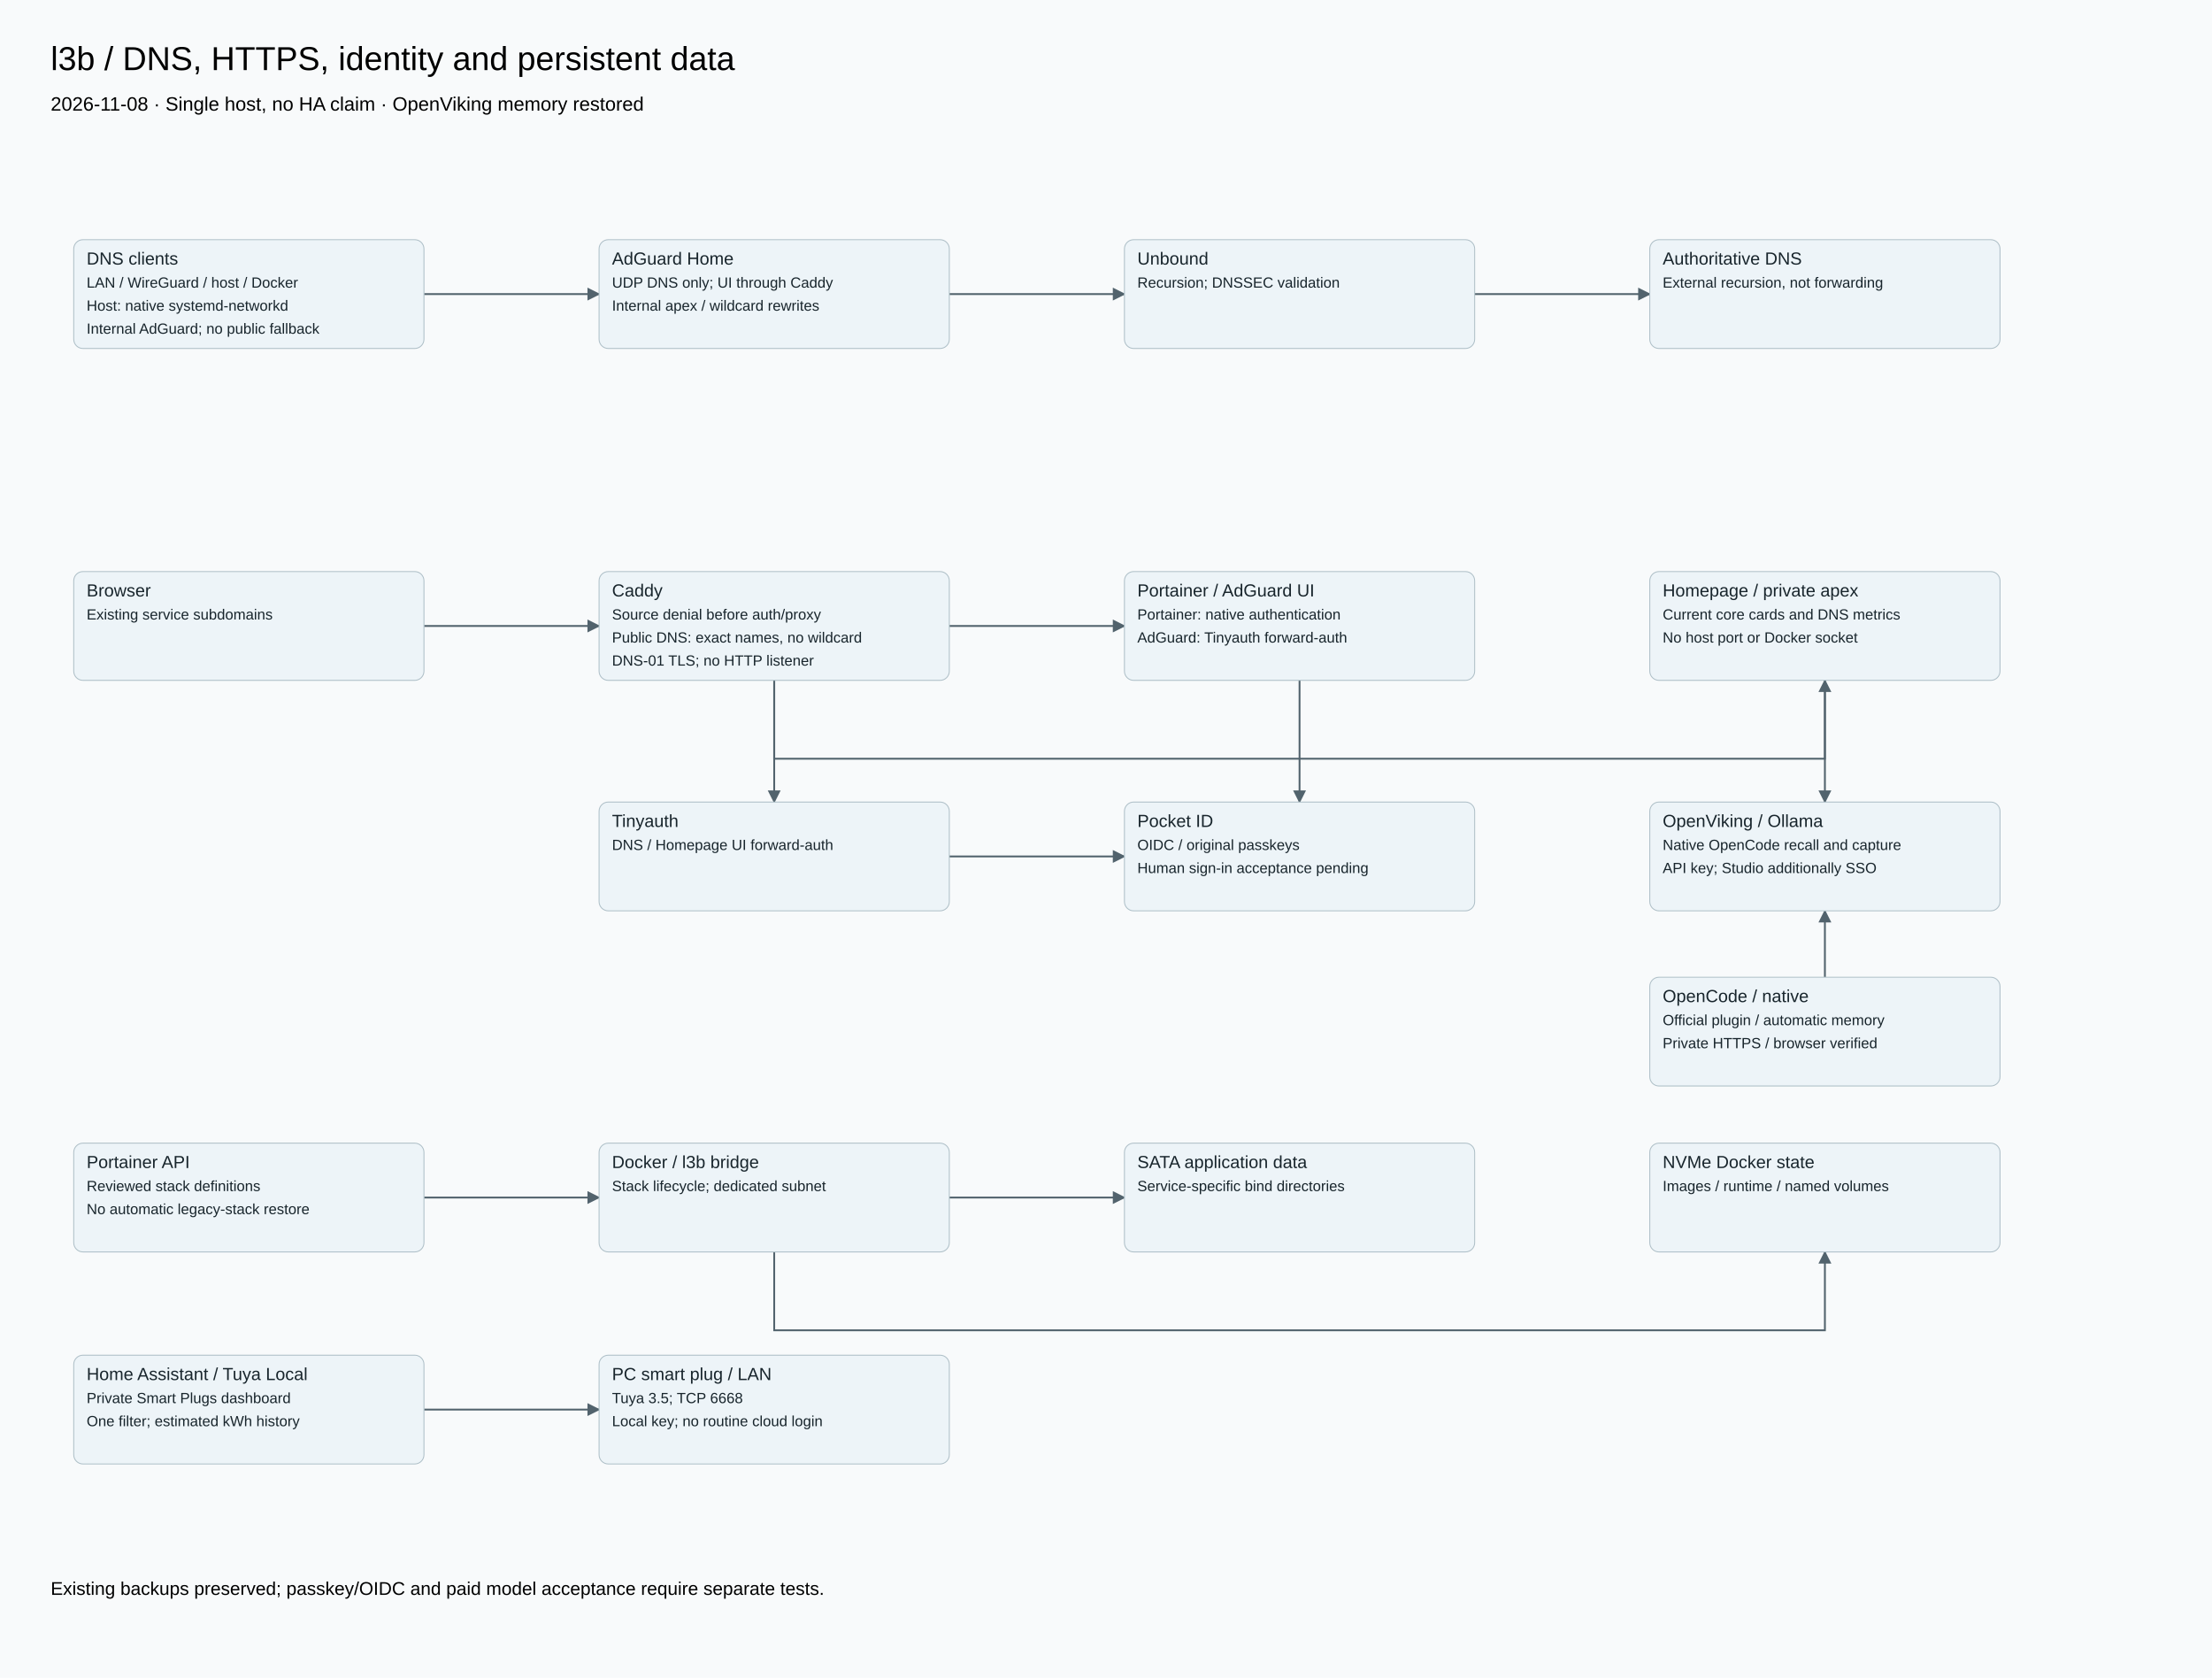
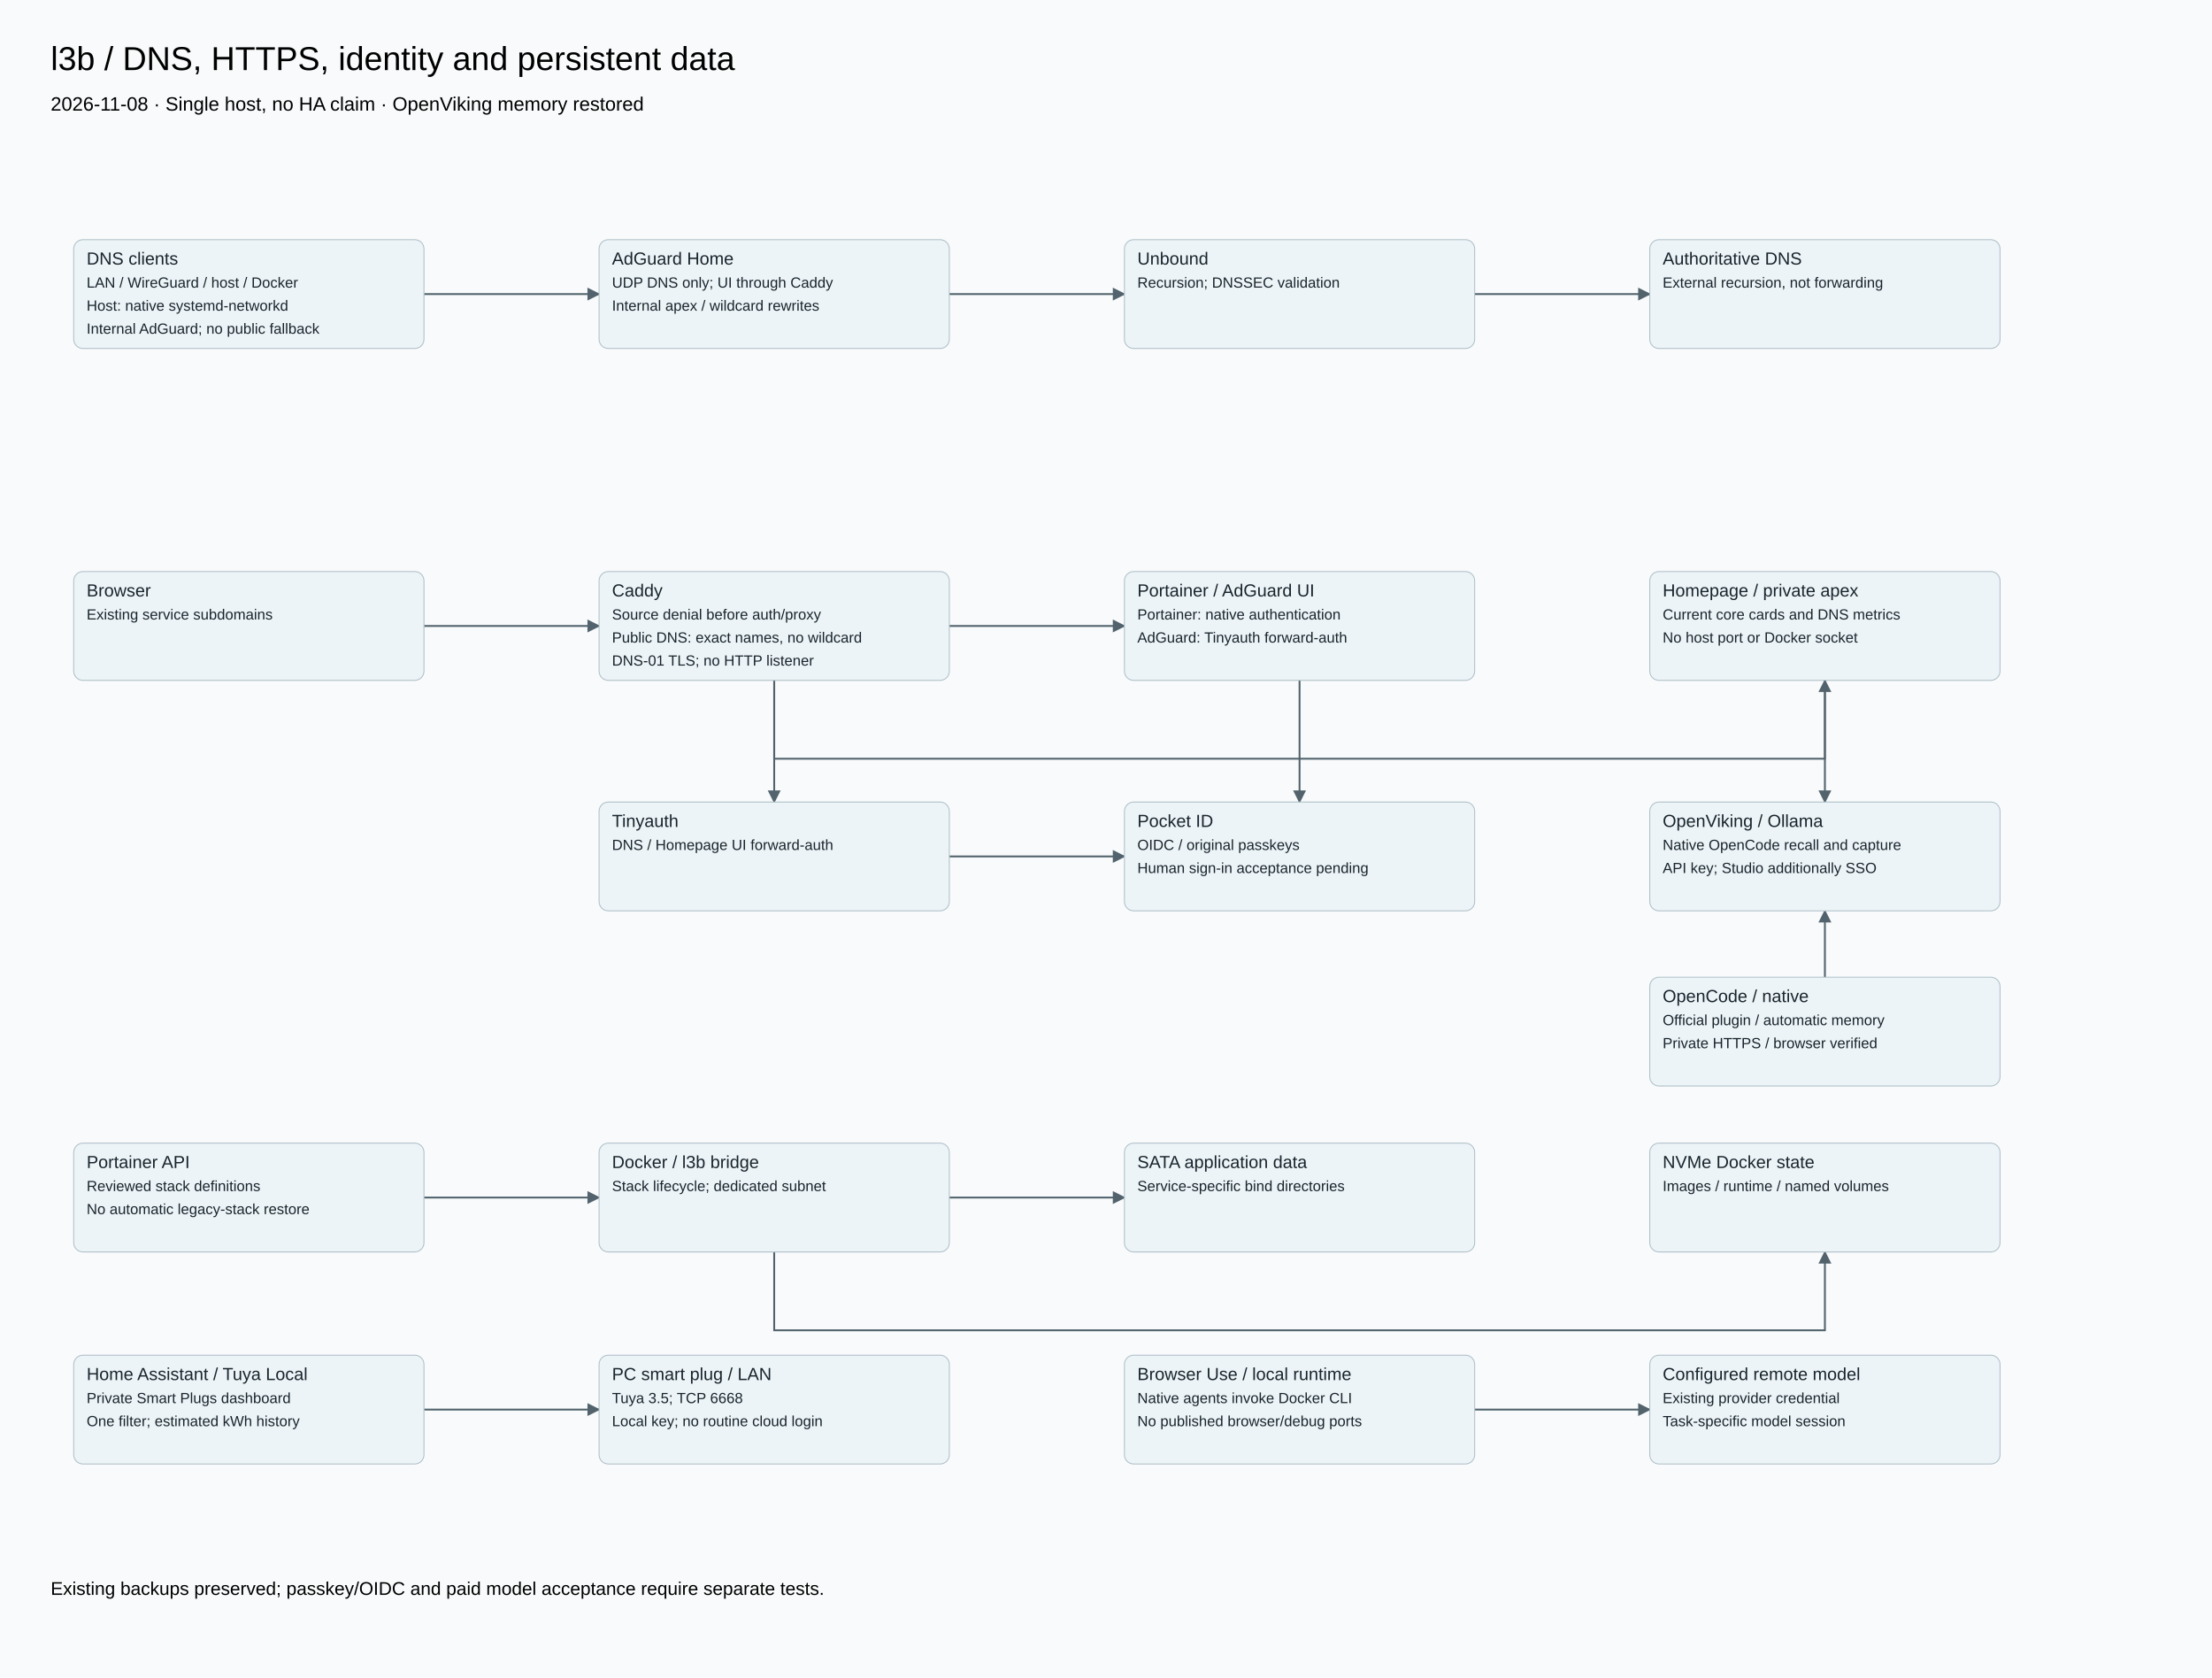
<svg xmlns="http://www.w3.org/2000/svg" width="2400" height="1820" viewBox="0 0 2400 1820" role="img">
  <defs>
    <marker id="arrow" viewBox="0 0 10 10" refX="9" refY="5" markerWidth="7" markerHeight="7" orient="auto-start-reverse">
      <path d="M0 0L10 5L0 10z" fill="#52636d" />
    </marker>
  </defs>
  <rect width="2400" height="1820" fill="#f8fafb" />
  <g font-family="Arial, sans-serif">
    <text x="55" y="76" font-size="36">l3b / DNS, HTTPS, identity and persistent data</text>
    <text x="55" y="120" font-size="21">2026-11-08 · Single host, no HA claim · OpenViking memory restored</text>
+     <path d="M1600 1529L1790 1529" fill="none" stroke="#52636d" stroke-width="2" marker-end="url(#arrow)" />
    <path d="M460 319L650 319" fill="none" stroke="#52636d" stroke-width="2" marker-end="url(#arrow)" />
    <path d="M1030 319L1220 319" fill="none" stroke="#52636d" stroke-width="2" marker-end="url(#arrow)" />
    <path d="M1600 319L1790 319" fill="none" stroke="#52636d" stroke-width="2" marker-end="url(#arrow)" />
    <path d="M840 738L840 823L1980 823L1980 738" fill="none" stroke="#52636d" stroke-width="2" marker-end="url(#arrow)" />
    <path d="M1980 738L1980 870" fill="none" stroke="#52636d" stroke-width="2" marker-end="url(#arrow)" />
    <path d="M1980 1060L1980 988" fill="none" stroke="#52636d" stroke-width="2" marker-end="url(#arrow)" />
    <path d="M460 679L650 679" fill="none" stroke="#52636d" stroke-width="2" marker-end="url(#arrow)" />
    <path d="M1030 679L1220 679" fill="none" stroke="#52636d" stroke-width="2" marker-end="url(#arrow)" />
    <path d="M840 738L840 870" fill="none" stroke="#52636d" stroke-width="2" marker-end="url(#arrow)" />
    <path d="M1030 929L1220 929" fill="none" stroke="#52636d" stroke-width="2" marker-end="url(#arrow)" />
    <path d="M1410 738L1410 870" fill="none" stroke="#52636d" stroke-width="2" marker-end="url(#arrow)" />
    <path d="M460 1299L650 1299" fill="none" stroke="#52636d" stroke-width="2" marker-end="url(#arrow)" />
    <path d="M1030 1299L1220 1299" fill="none" stroke="#52636d" stroke-width="2" marker-end="url(#arrow)" />
    <path d="M840 1358L840 1443L1980 1443L1980 1358" fill="none" stroke="#52636d" stroke-width="2" marker-end="url(#arrow)" />
    <path d="M460 1529L650 1529" fill="none" stroke="#52636d" stroke-width="2" marker-end="url(#arrow)" />
    <g data-node="true">
      <rect x="80" y="260" width="380" height="118" rx="10" fill="#edf4f8" stroke="#aebfc7" />
      <text x="94" y="287" font-size="19" fill="#18252c">DNS clients</text>
      <text x="94" y="312" font-size="16" fill="#18252c">LAN / WireGuard / host / Docker</text>
      <text x="94" y="337" font-size="16" fill="#18252c">Host: native systemd-networkd</text>
      <text x="94" y="362" font-size="16" fill="#18252c">Internal AdGuard; no public fallback</text>
+     </g>
+     <g data-node="true">
+       <rect x="1220" y="1470" width="380" height="118" rx="10" fill="#edf4f8" stroke="#aebfc7" />
+       <text x="1234" y="1497" font-size="19" fill="#18252c">Browser Use / local runtime</text>
+       <text x="1234" y="1522" font-size="16" fill="#18252c">Native agents invoke Docker CLI</text>
+       <text x="1234" y="1547" font-size="16" fill="#18252c">No published browser/debug ports</text>
+     </g>
+     <g data-node="true">
+       <rect x="1790" y="1470" width="380" height="118" rx="10" fill="#edf4f8" stroke="#aebfc7" />
+       <text x="1804" y="1497" font-size="19" fill="#18252c">Configured remote model</text>
+       <text x="1804" y="1522" font-size="16" fill="#18252c">Existing provider credential</text>
+       <text x="1804" y="1547" font-size="16" fill="#18252c">Task-specific model session</text>
    </g>
    <g data-node="true">
      <rect x="650" y="260" width="380" height="118" rx="10" fill="#edf4f8" stroke="#aebfc7" />
      <text x="664" y="287" font-size="19" fill="#18252c">AdGuard Home</text>
      <text x="664" y="312" font-size="16" fill="#18252c">UDP DNS only; UI through Caddy</text>
      <text x="664" y="337" font-size="16" fill="#18252c">Internal apex / wildcard rewrites</text>
    </g>
    <g data-node="true">
      <rect x="1220" y="260" width="380" height="118" rx="10" fill="#edf4f8" stroke="#aebfc7" />
      <text x="1234" y="287" font-size="19" fill="#18252c">Unbound</text>
      <text x="1234" y="312" font-size="16" fill="#18252c">Recursion; DNSSEC validation</text>
    </g>
    <g data-node="true">
      <rect x="1790" y="260" width="380" height="118" rx="10" fill="#edf4f8" stroke="#aebfc7" />
      <text x="1804" y="287" font-size="19" fill="#18252c">Authoritative DNS</text>
      <text x="1804" y="312" font-size="16" fill="#18252c">External recursion, not forwarding</text>
    </g>
    <g data-node="true">
      <rect x="80" y="620" width="380" height="118" rx="10" fill="#edf4f8" stroke="#aebfc7" />
      <text x="94" y="647" font-size="19" fill="#18252c">Browser</text>
      <text x="94" y="672" font-size="16" fill="#18252c">Existing service subdomains</text>
    </g>
    <g data-node="true">
      <rect x="650" y="620" width="380" height="118" rx="10" fill="#edf4f8" stroke="#aebfc7" />
      <text x="664" y="647" font-size="19" fill="#18252c">Caddy</text>
      <text x="664" y="672" font-size="16" fill="#18252c">Source denial before auth/proxy</text>
      <text x="664" y="697" font-size="16" fill="#18252c">Public DNS: exact names, no wildcard</text>
      <text x="664" y="722" font-size="16" fill="#18252c">DNS-01 TLS; no HTTP listener</text>
    </g>
    <g data-node="true">
      <rect x="1220" y="620" width="380" height="118" rx="10" fill="#edf4f8" stroke="#aebfc7" />
      <text x="1234" y="647" font-size="19" fill="#18252c">Portainer / AdGuard UI</text>
      <text x="1234" y="672" font-size="16" fill="#18252c">Portainer: native authentication</text>
      <text x="1234" y="697" font-size="16" fill="#18252c">AdGuard: Tinyauth forward-auth</text>
    </g>
    <g data-node="true">
      <rect x="650" y="870" width="380" height="118" rx="10" fill="#edf4f8" stroke="#aebfc7" />
      <text x="664" y="897" font-size="19" fill="#18252c">Tinyauth</text>
      <text x="664" y="922" font-size="16" fill="#18252c">DNS / Homepage UI forward-auth</text>
    </g>
    <g data-node="true">
      <rect x="1790" y="620" width="380" height="118" rx="10" fill="#edf4f8" stroke="#aebfc7" />
      <text x="1804" y="647" font-size="19" fill="#18252c">Homepage / private apex</text>
      <text x="1804" y="672" font-size="16" fill="#18252c">Current core cards and DNS metrics</text>
      <text x="1804" y="697" font-size="16" fill="#18252c">No host port or Docker socket</text>
    </g>
    <g data-node="true">
      <rect x="1790" y="870" width="380" height="118" rx="10" fill="#edf4f8" stroke="#aebfc7" />
      <text x="1804" y="897" font-size="19" fill="#18252c">OpenViking / Ollama</text>
      <text x="1804" y="922" font-size="16" fill="#18252c">Native OpenCode recall and capture</text>
      <text x="1804" y="947" font-size="16" fill="#18252c">API key; Studio additionally SSO</text>
    </g>
    <g data-node="true">
      <rect x="1790" y="1060" width="380" height="118" rx="10" fill="#edf4f8" stroke="#aebfc7" />
      <text x="1804" y="1087" font-size="19" fill="#18252c">OpenCode / native</text>
      <text x="1804" y="1112" font-size="16" fill="#18252c">Official plugin / automatic memory</text>
      <text x="1804" y="1137" font-size="16" fill="#18252c">Private HTTPS / browser verified</text>
    </g>
    <g data-node="true">
      <rect x="1220" y="870" width="380" height="118" rx="10" fill="#edf4f8" stroke="#aebfc7" />
      <text x="1234" y="897" font-size="19" fill="#18252c">Pocket ID</text>
      <text x="1234" y="922" font-size="16" fill="#18252c">OIDC / original passkeys</text>
      <text x="1234" y="947" font-size="16" fill="#18252c">Human sign-in acceptance pending</text>
    </g>
    <g data-node="true">
      <rect x="80" y="1240" width="380" height="118" rx="10" fill="#edf4f8" stroke="#aebfc7" />
      <text x="94" y="1267" font-size="19" fill="#18252c">Portainer API</text>
      <text x="94" y="1292" font-size="16" fill="#18252c">Reviewed stack definitions</text>
      <text x="94" y="1317" font-size="16" fill="#18252c">No automatic legacy-stack restore</text>
    </g>
    <g data-node="true">
      <rect x="650" y="1240" width="380" height="118" rx="10" fill="#edf4f8" stroke="#aebfc7" />
      <text x="664" y="1267" font-size="19" fill="#18252c">Docker / l3b bridge</text>
      <text x="664" y="1292" font-size="16" fill="#18252c">Stack lifecycle; dedicated subnet</text>
    </g>
    <g data-node="true">
      <rect x="1220" y="1240" width="380" height="118" rx="10" fill="#edf4f8" stroke="#aebfc7" />
      <text x="1234" y="1267" font-size="19" fill="#18252c">SATA application data</text>
      <text x="1234" y="1292" font-size="16" fill="#18252c">Service-specific bind directories</text>
    </g>
    <g data-node="true">
      <rect x="1790" y="1240" width="380" height="118" rx="10" fill="#edf4f8" stroke="#aebfc7" />
      <text x="1804" y="1267" font-size="19" fill="#18252c">NVMe Docker state</text>
      <text x="1804" y="1292" font-size="16" fill="#18252c">Images / runtime / named volumes</text>
    </g>
    <g data-node="true">
      <rect x="80" y="1470" width="380" height="118" rx="10" fill="#edf4f8" stroke="#aebfc7" />
      <text x="94" y="1497" font-size="19" fill="#18252c">Home Assistant / Tuya Local</text>
      <text x="94" y="1522" font-size="16" fill="#18252c">Private Smart Plugs dashboard</text>
      <text x="94" y="1547" font-size="16" fill="#18252c">One filter; estimated kWh history</text>
    </g>
    <g data-node="true">
      <rect x="650" y="1470" width="380" height="118" rx="10" fill="#edf4f8" stroke="#aebfc7" />
      <text x="664" y="1497" font-size="19" fill="#18252c">PC smart plug / LAN</text>
      <text x="664" y="1522" font-size="16" fill="#18252c">Tuya 3.5; TCP 6668</text>
      <text x="664" y="1547" font-size="16" fill="#18252c">Local key; no routine cloud login</text>
    </g>
    <text x="55" y="1730" font-size="20">Existing backups preserved; passkey/OIDC and paid model acceptance require separate tests.</text>
  </g>
</svg>
